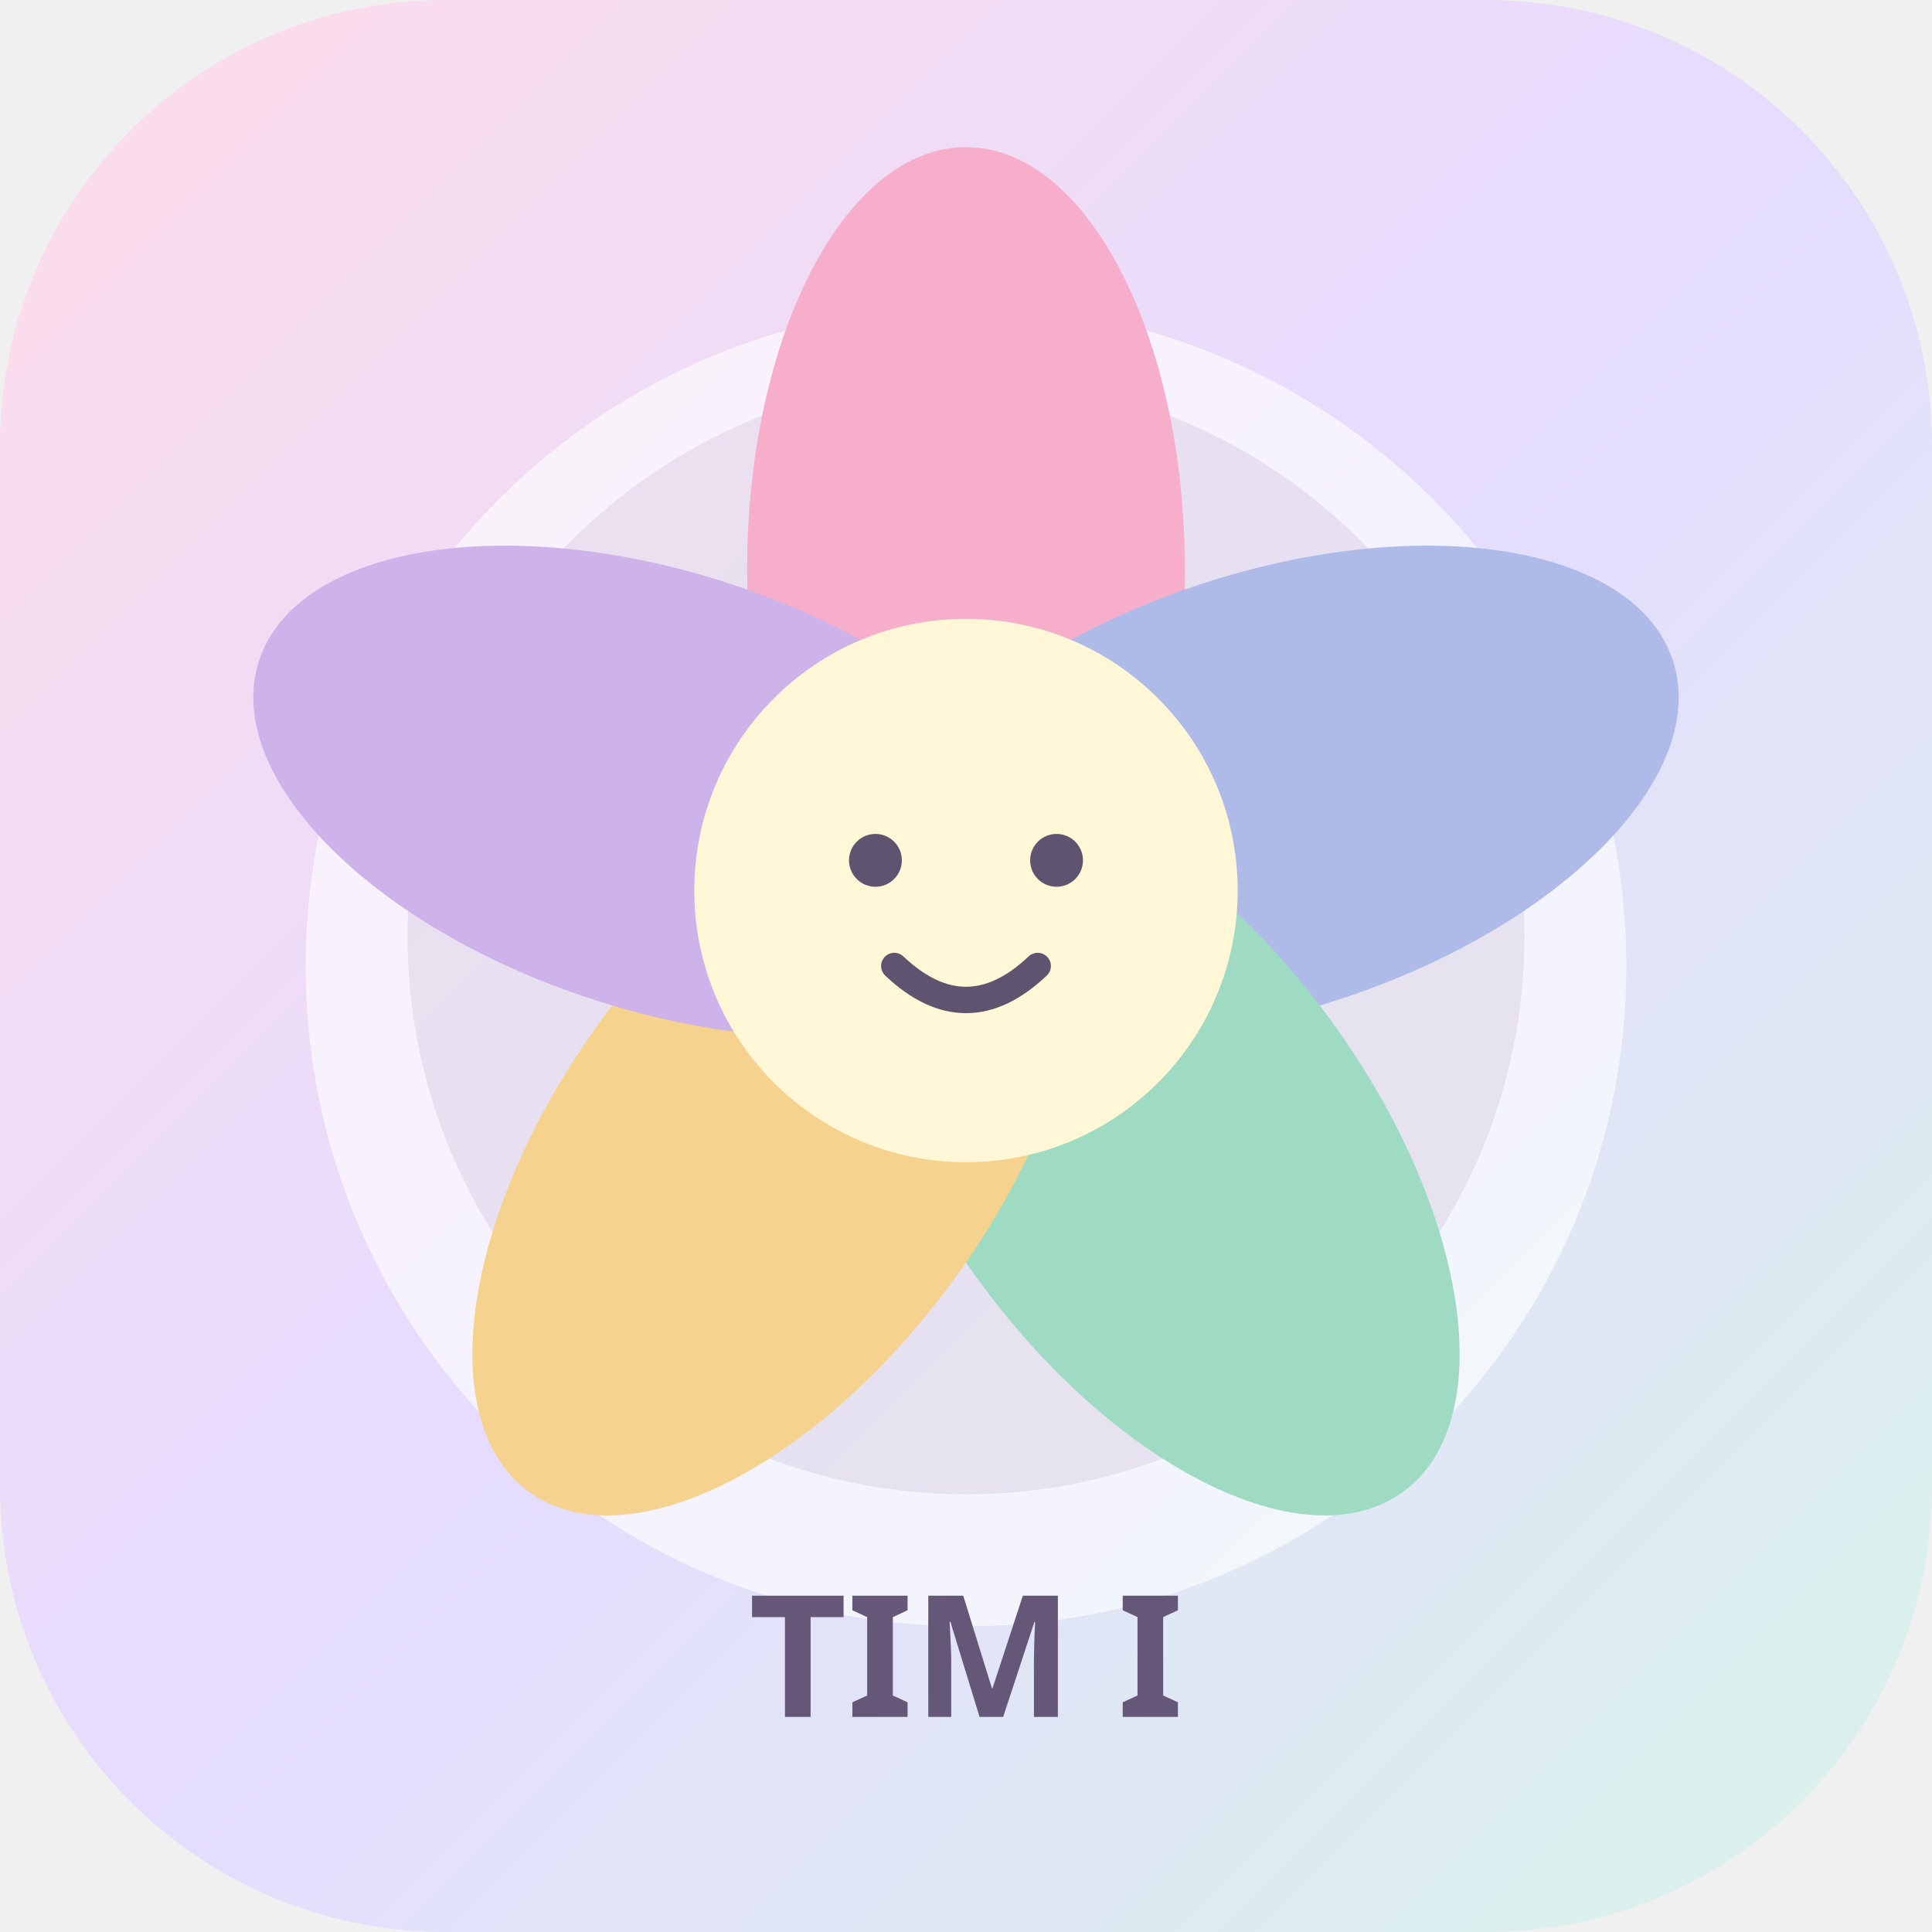
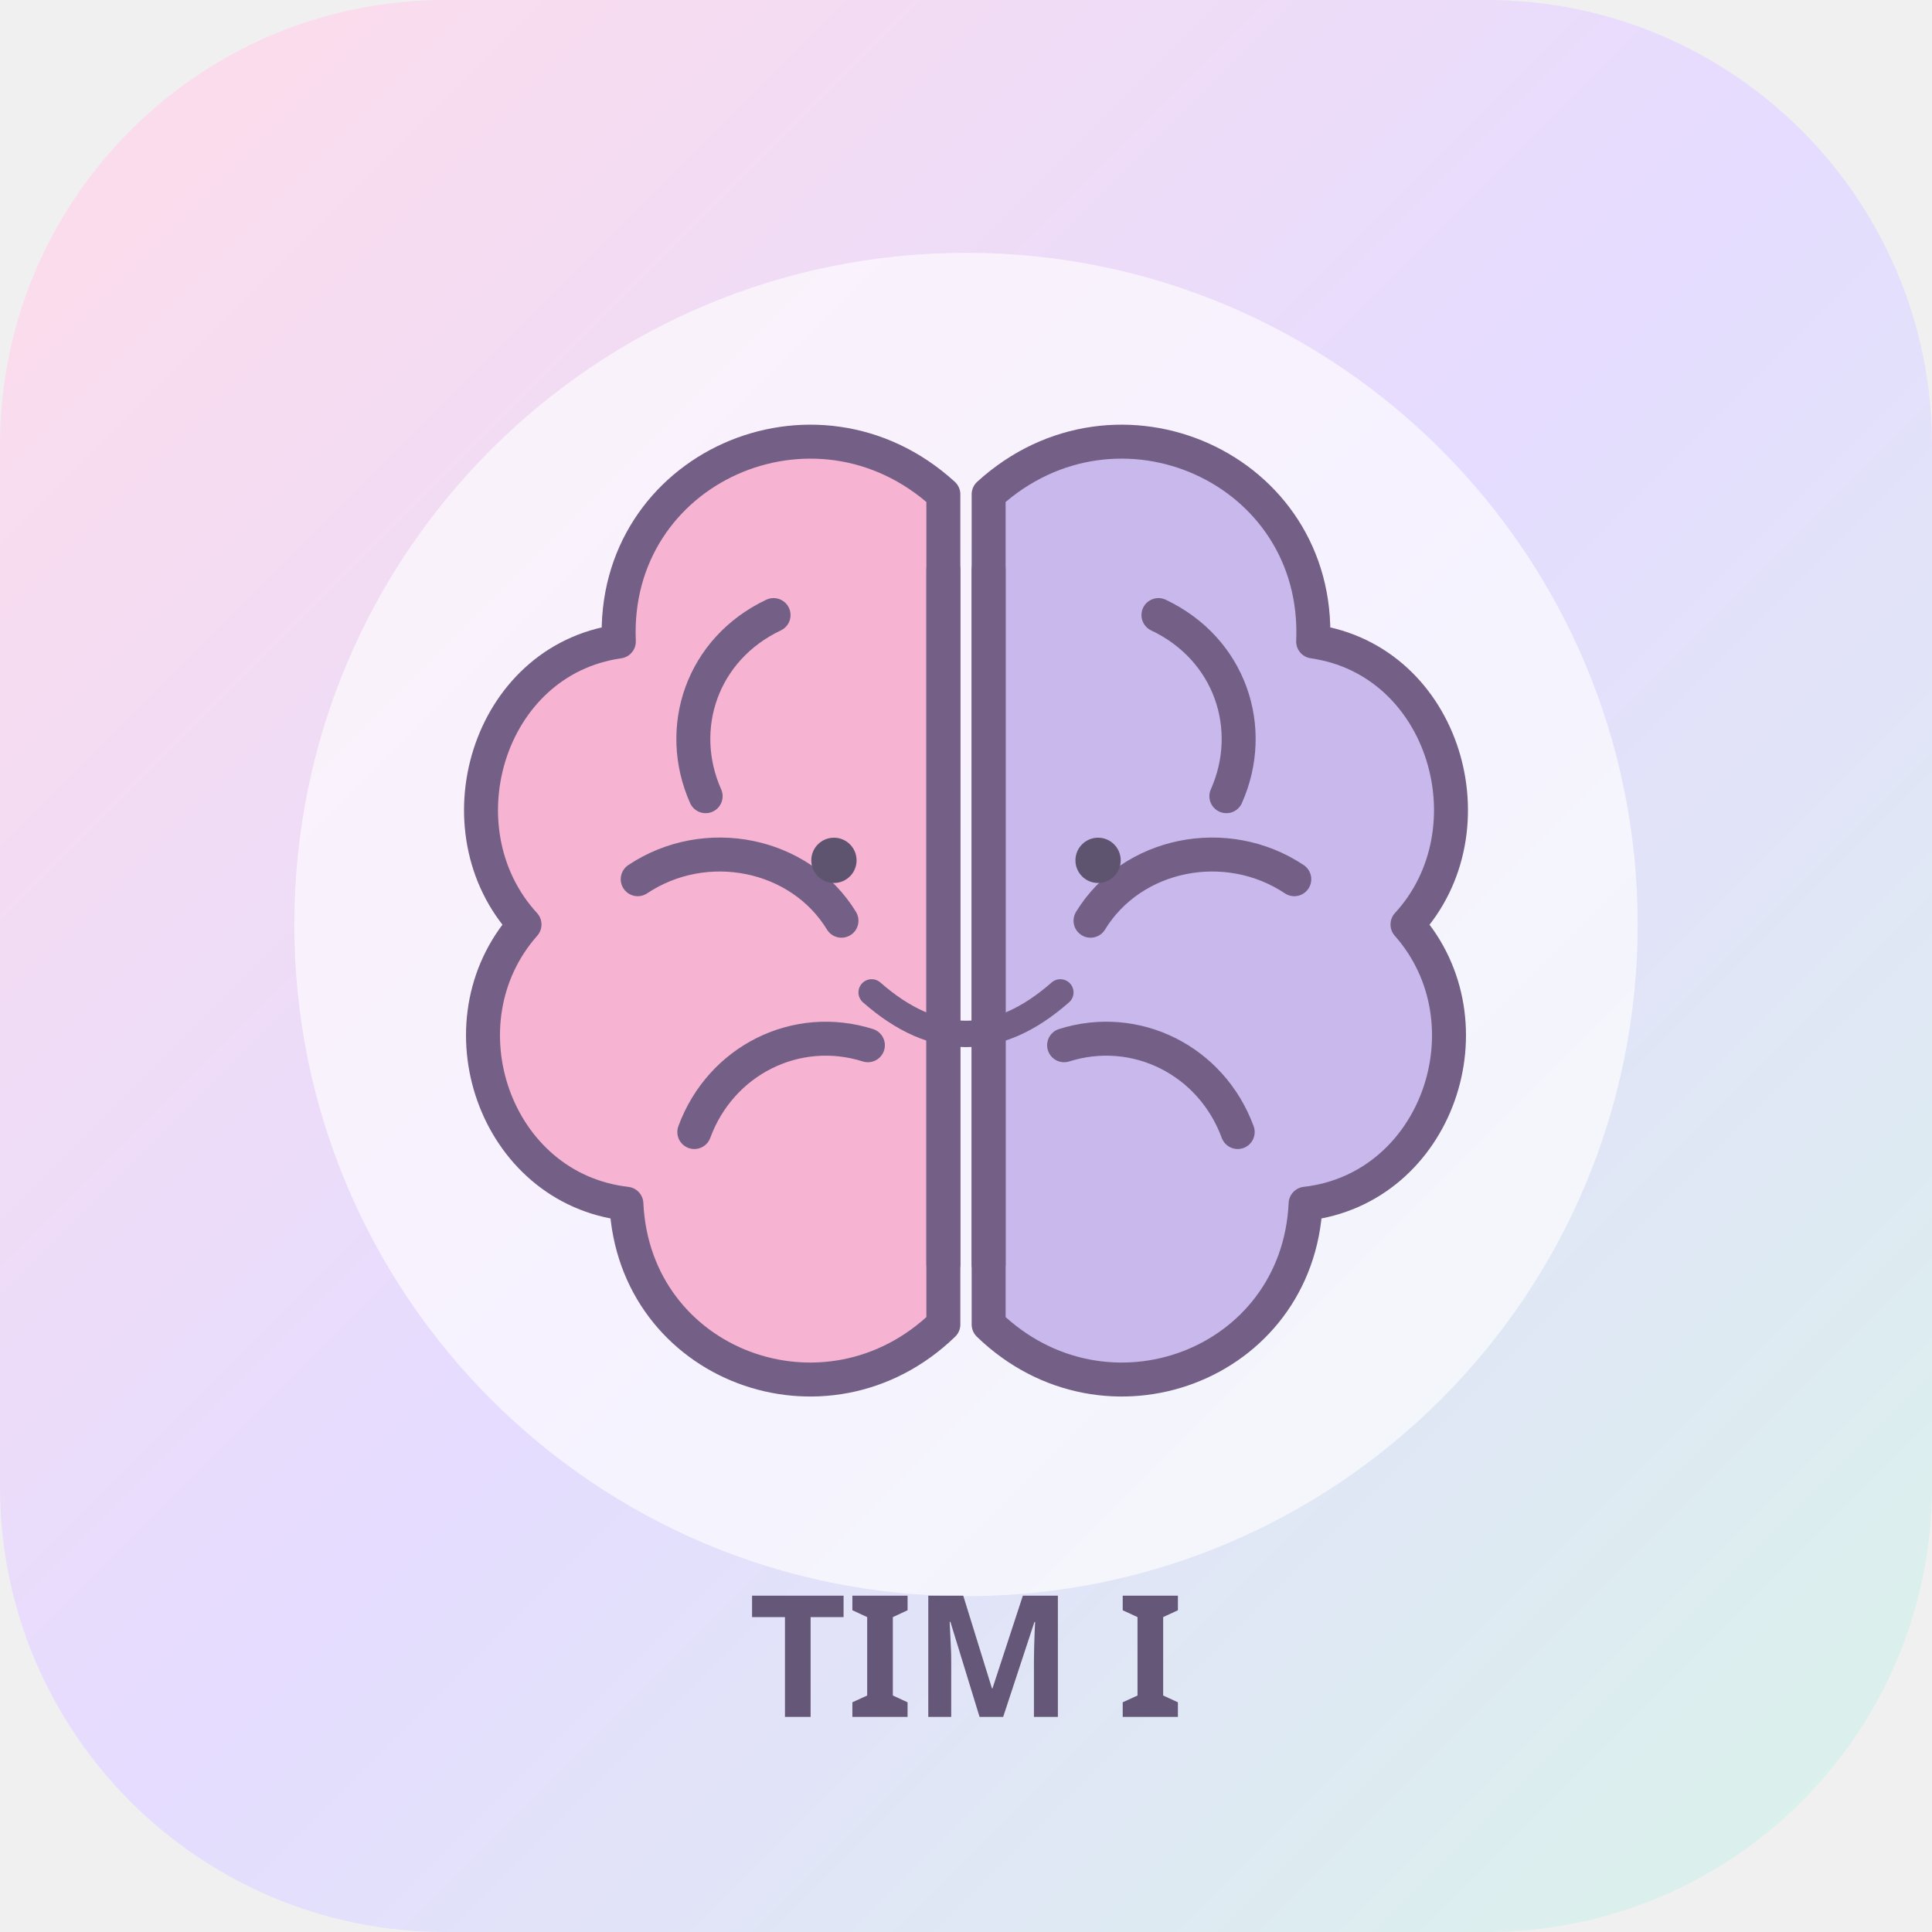
- <svg xmlns="http://www.w3.org/2000/svg" viewBox="0 0 512 512" role="img" aria-label="TIM I Psychiatry flower icon">
+ <svg xmlns="http://www.w3.org/2000/svg" viewBox="0 0 512 512" role="img" aria-label="TIM I Psychiatry pastel brain icon">
  <defs>
    <linearGradient id="bg" x1="0" y1="0" x2="1" y2="1">
      <stop offset="0" stop-color="#ffdce9" />
      <stop offset="0.5" stop-color="#e5dcff" />
      <stop offset="1" stop-color="#d9f4e9" />
    </linearGradient>
  </defs>
  <rect width="512" height="512" rx="118" fill="url(#bg)" />
-   <circle cx="256" cy="256" r="175" fill="#fff" fill-opacity="0.62" />
-   <circle cx="256" cy="248" r="148" fill="#8c709e" opacity="0.14" />
-   <g>
-     <ellipse cx="256" cy="151" rx="58" ry="112" fill="#f7aeca" />
-     <ellipse cx="256" cy="151" rx="58" ry="112" transform="rotate(72 256 236)" fill="#aebbe9" />
-     <ellipse cx="256" cy="151" rx="58" ry="112" transform="rotate(144 256 236)" fill="#9fdac3" />
-     <ellipse cx="256" cy="151" rx="58" ry="112" transform="rotate(216 256 236)" fill="#f5d38f" />
-     <ellipse cx="256" cy="151" rx="58" ry="112" transform="rotate(288 256 236)" fill="#ceb2ea" />
-     <circle cx="256" cy="236" r="72" fill="#fff7d6" />
-     <circle cx="232" cy="228" r="7" fill="#5f5470" />
-     <circle cx="280" cy="228" r="7" fill="#5f5470" />
-     <path d="M237 256 Q256 274 275 256" fill="none" stroke="#5f5470" stroke-width="7" stroke-linecap="round" />
+   <circle cx="256" cy="245" r="178" fill="#fff" fill-opacity="0.64" />
+   <g stroke="#745f86" stroke-width="9" stroke-linecap="round" stroke-linejoin="round">
+     <path d="M250 131c-34-31-88-7-86 39-35 5-48 50-25 75-23 26-8 70 27 74 2 43 53 62 84 32z" fill="#f6b3d2" />
+     <path d="M262 131c34-31 88-7 86 39 35 5 48 50 25 75 23 26 8 70-27 74-2 43-53 62-84 32z" fill="#c9b8ec" />
+     <path d="M250 151v184M262 151v184" fill="none" />
+     <path d="M205 163c-19 9-26 30-18 48M169 233c18-12 43-7 54 11M184 300c7-19 27-29 46-23M307 163c19 9 26 30 18 48M343 233c-18-12-43-7-54 11M328 300c-7-19-27-29-46-23" fill="none" />
+     <circle cx="221" cy="228" r="6" fill="#5f5470" stroke="none" />
+     <circle cx="291" cy="228" r="6" fill="#5f5470" stroke="none" />
+     <path d="M231 263q25 22 50 0" fill="none" stroke-width="7" />
  </g>
  <text x="256" y="455" text-anchor="middle" font-family="system-ui, sans-serif" font-size="45" font-weight="800" fill="#655777">TIM I</text>
</svg>
